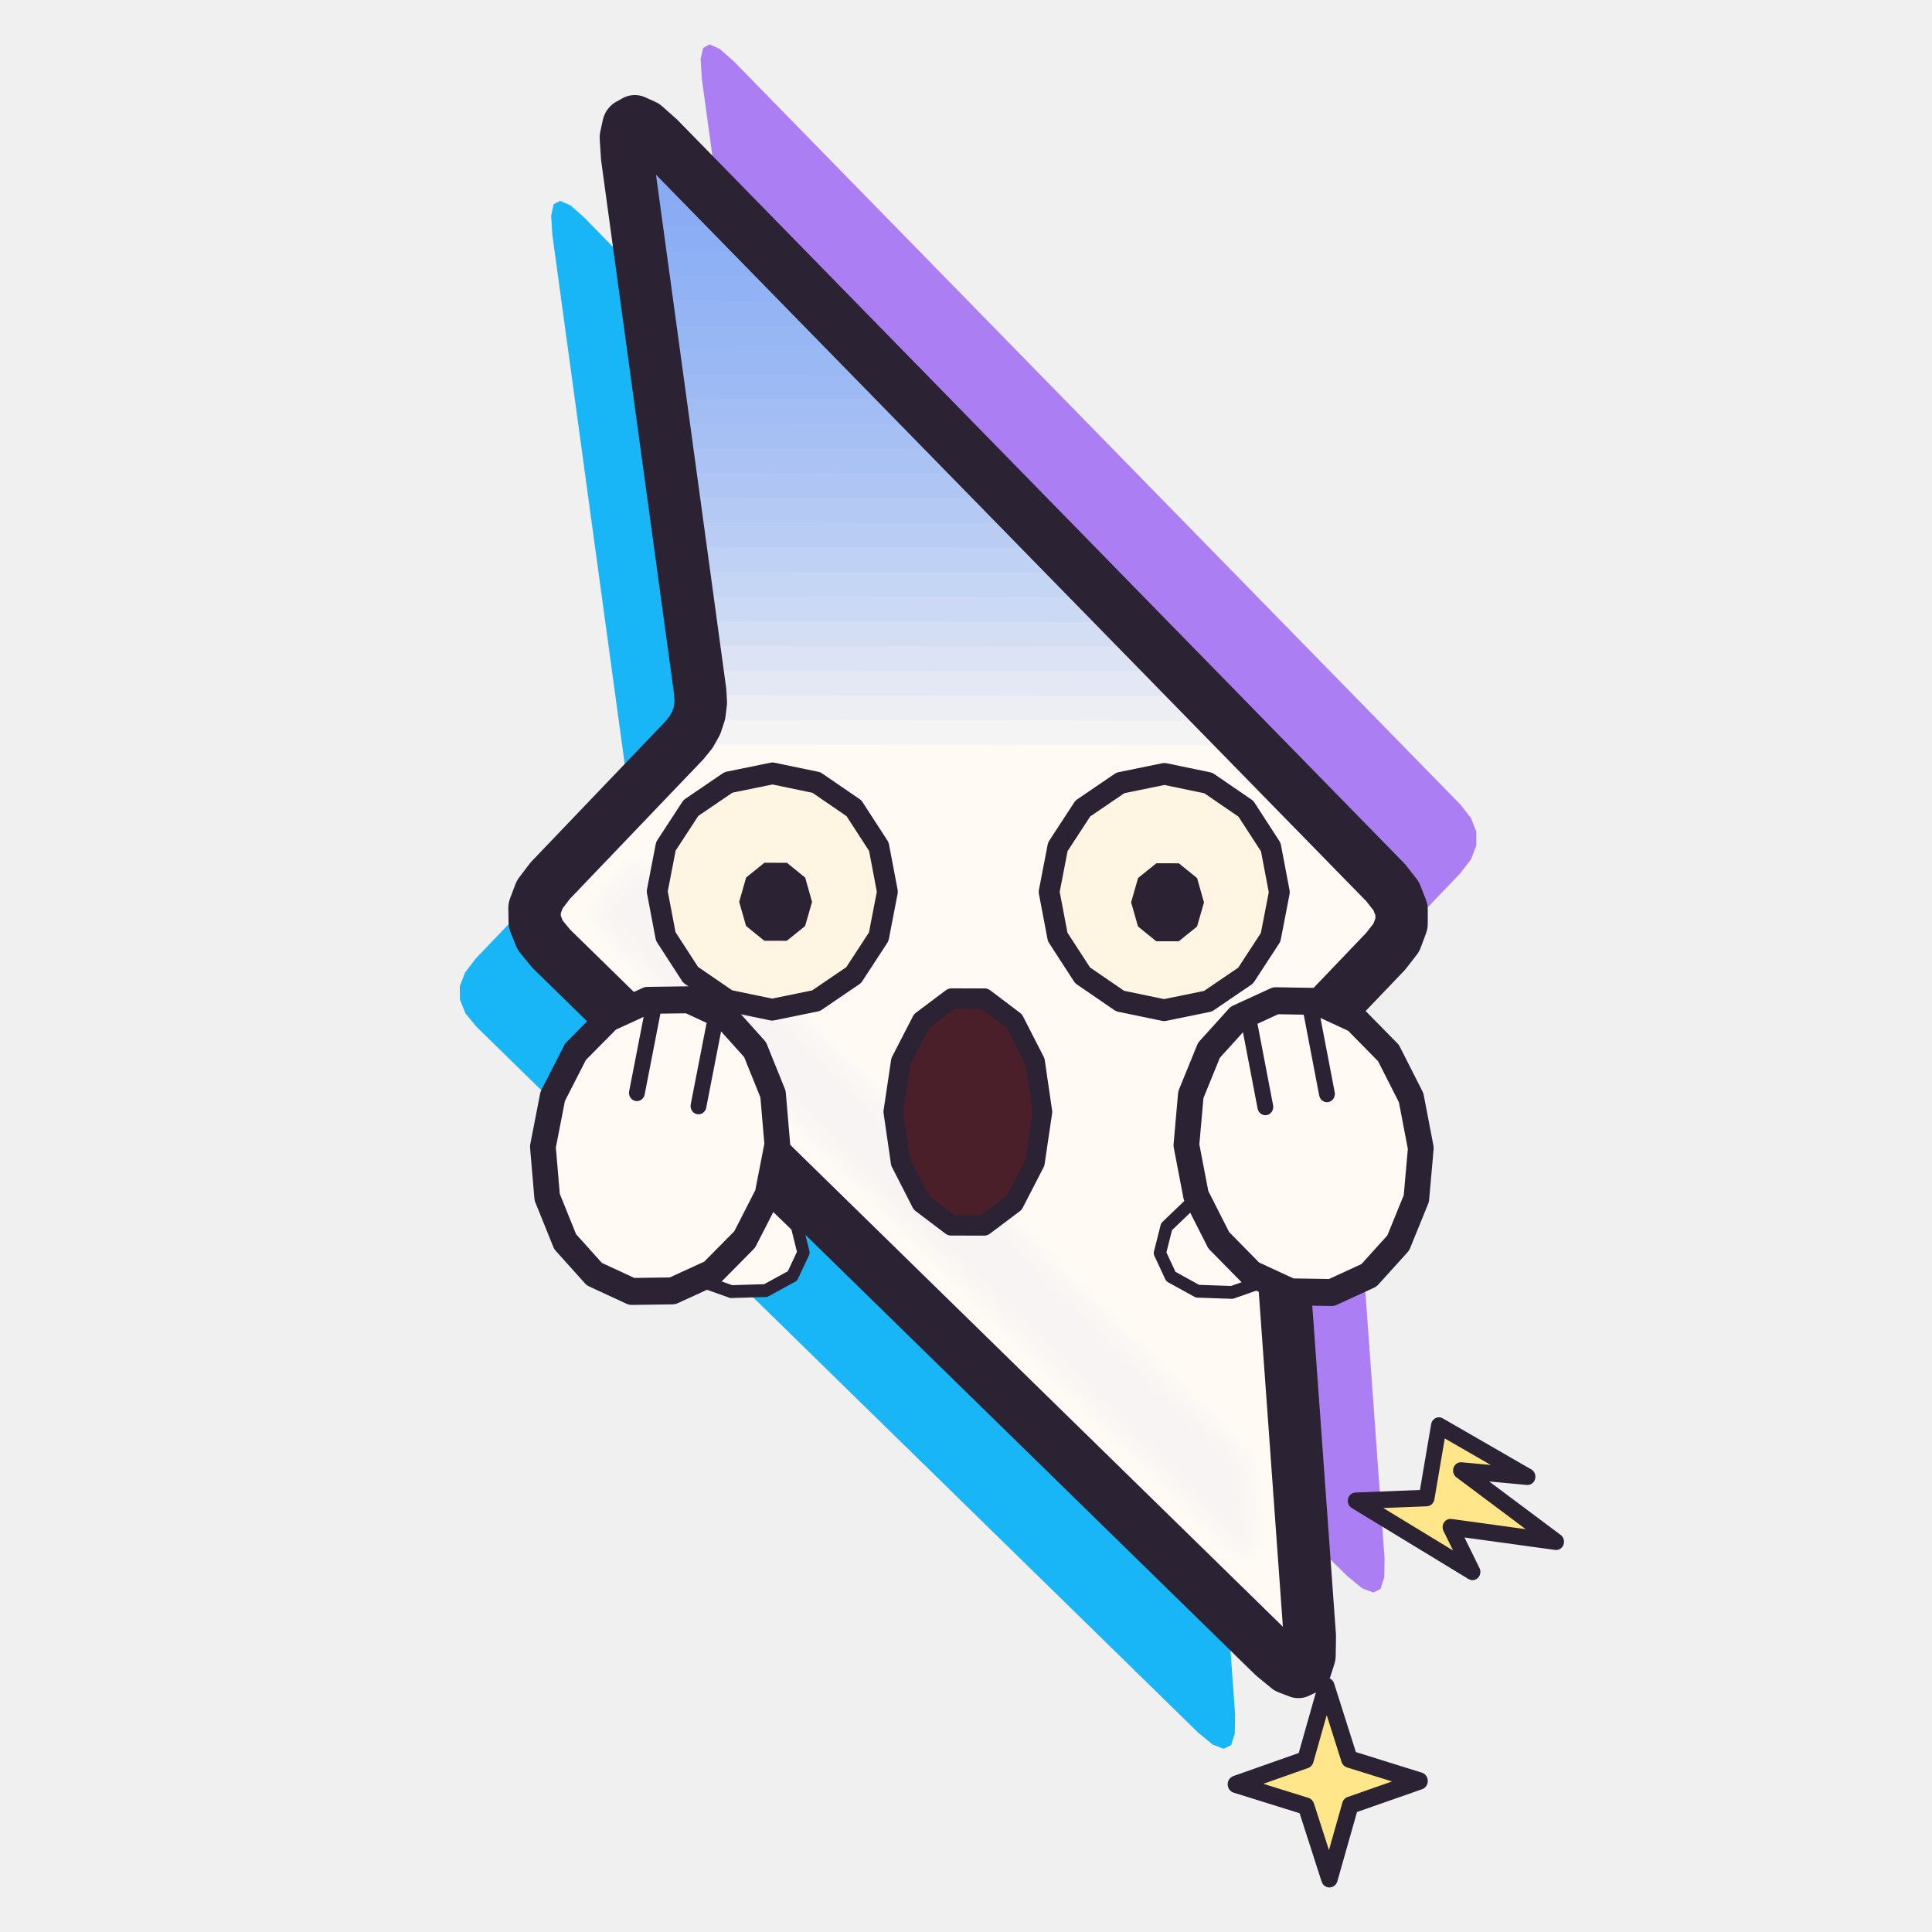
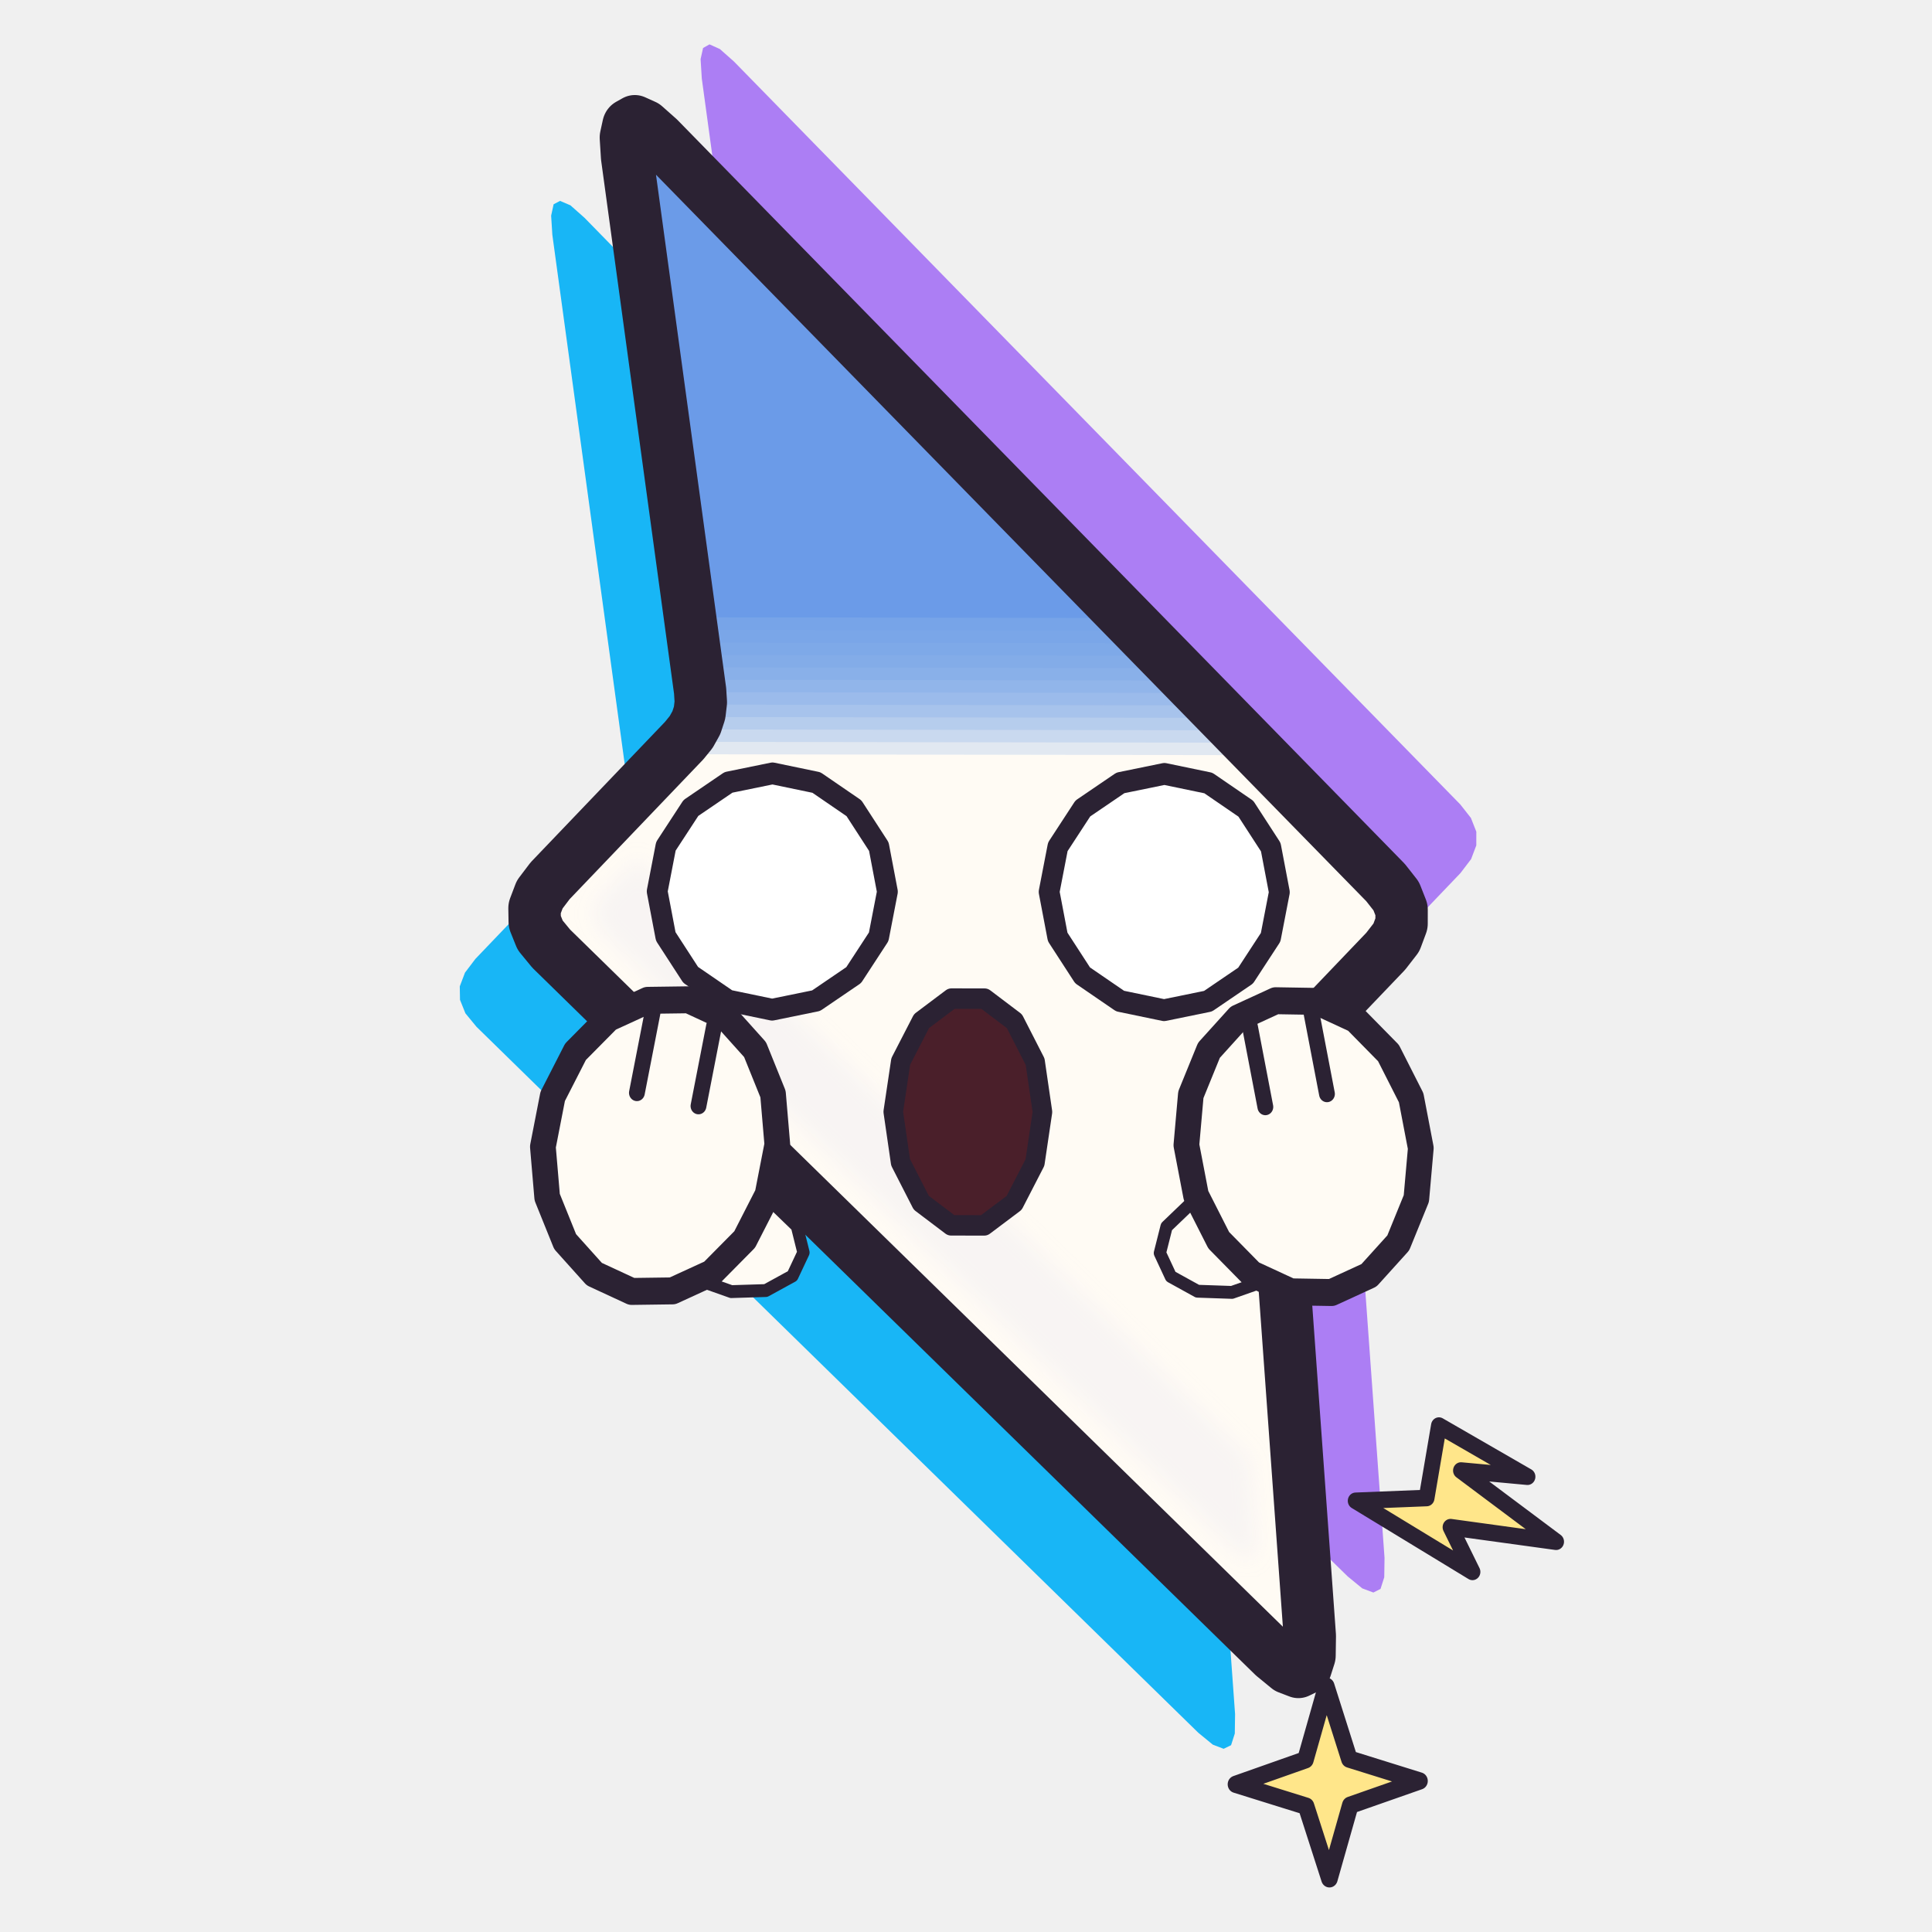
<svg xmlns="http://www.w3.org/2000/svg" viewBox="0 0 768 768" width="128" height="128">
  <defs>
    <filter id="scream-soft" x="-20%" y="-20%" width="140%" height="140%">
      <feGaussianBlur stdDeviation="4" />
    </filter>
    <path id="scream-0" d="M-1.6 -256.7 2.7 -262 4.8 -267.4 4.8 -272.7 2.6 -277.9 -1.8 -283.2 -296.2 -569.5 -301.9 -574.3 -306.1 -576 -308.7 -574.7 -309.7 -570.3 -309.2 -562.9 -279.3 -356.8 -279 -352.4 -279.6 -348.3 -280.8 -344.5 -282.9 -340.9 -285.7 -337.6 -339.9 -283.4 -344.1 -278.1 -346.2 -272.8 -346.1 -267.6 -343.9 -262.4 -339.4 -257.2 -46.8 14.8 -40.9 19.4 -36.5 21 -33.5 19.6 -32 15.1 -31.9 7.6 -47.8 -198.3 -47.8 -202.7 -47 -206.9 -45.6 -210.7 -43.5 -214.3 -40.6 -217.7Z" fill="#18B6F6" />
    <path id="scream-1" d="M58.8 -317.1 63.1 -322.5 65.2 -327.8 65.2 -333.1 63 -338.4 58.7 -343.6 -235.8 -629.9 -241.5 -634.7 -245.7 -636.5 -248.3 -635.1 -249.3 -630.8 -248.8 -623.3 -218.9 -417.2 -218.6 -412.9 -219.1 -408.8 -220.4 -404.9 -222.5 -401.3 -225.3 -398 -279.5 -343.8 -283.7 -338.5 -285.8 -333.2 -285.7 -328 -283.4 -322.8 -279 -317.6 13.6 -45.6 19.5 -41 24 -39.4 26.9 -40.8 28.4 -45.3 28.5 -52.8 12.6 -258.8 12.7 -263.2 13.4 -267.3 14.8 -271.1 16.9 -274.7 19.8 -278.1Z" fill="#AC7EF4" />
    <path id="scream-2" d="M28.6 -286.9 32.9 -292.2 35 -297.6 35 -302.9 32.8 -308.2 28.5 -313.4 -266 -599.7 -271.7 -604.5 -275.9 -606.3 -278.5 -604.9 -279.5 -600.5 -279 -593.1 -249.1 -387 -248.8 -382.6 -249.3 -378.5 -250.6 -374.7 -252.7 -371.1 -255.5 -367.8 -309.7 -313.6 -313.9 -308.3 -316 -303 -315.9 -297.8 -313.7 -292.6 -309.2 -287.4 -16.6 -15.4 -10.7 -10.8 -6.3 -9.2 -3.3 -10.6 -1.8 -15.1 -1.7 -22.6 -17.6 -228.6 -17.6 -232.9 -16.8 -237.1 -15.4 -240.9 -13.3 -244.5 -10.4 -247.9Z" fill="#FFFBF4" />
    <path id="scream-3" d="M-274.5 -322 -287.8 -308.8 -290.4 -305.6 -291.6 -302.4 -291.6 -299.3 -290.2 -296.1 -287.5 -293 -32.5 -56 -28.9 -53.2 -26.3 -52.2 -24.5 -53.1 -23.6 -55.8 -23.6 -60.3 -25.9 -91Z" fill="#E2DCF2" fill-opacity="0.22" filter="url(#scream-soft)" />
-     <path id="scream-4" d="M-251.1 -585.3 -266 -599.7 -271.7 -604.5 -275.9 -606.3 -278.5 -604.9 -279.5 -600.5 -279 -593.1 -277.9 -585.3Z" fill="#6C9BEA" fill-opacity="0.07" />
-     <path id="scream-5" d="M-241.4 -575.8 -266 -599.7 -271.7 -604.5 -275.9 -606.3 -278.5 -604.9 -279.5 -600.5 -279 -593.1 -276.5 -575.8Z" fill="#6C9BEA" fill-opacity="0.07" />
-     <path id="scream-6" d="M-231.6 -566.2 -266 -599.7 -271.7 -604.5 -275.9 -606.3 -278.5 -604.9 -279.5 -600.5 -279 -593.1 -275.1 -566.2Z" fill="#6C9BEA" fill-opacity="0.07" />
-     <path id="scream-7" d="M-221.8 -556.7 -266 -599.7 -271.7 -604.5 -275.9 -606.3 -278.5 -604.9 -279.5 -600.5 -279 -593.1 -273.7 -556.7Z" fill="#6C9BEA" fill-opacity="0.07" />
-     <path id="scream-8" d="M-212 -547.2 -266 -599.7 -271.7 -604.5 -275.9 -606.3 -278.5 -604.9 -279.5 -600.5 -279 -593.1 -272.3 -547.2Z" fill="#6C9BEA" fill-opacity="0.07" />
-     <path id="scream-9" d="M-202.2 -537.7 -266 -599.7 -271.7 -604.5 -275.9 -606.3 -278.5 -604.9 -279.5 -600.5 -279 -593.1 -271 -537.7Z" fill="#6C9BEA" fill-opacity="0.07" />
-     <path id="scream-a" d="M-192.4 -528.1 -266 -599.7 -271.7 -604.5 -275.9 -606.3 -278.5 -604.9 -279.5 -600.5 -279 -593.1 -269.6 -528.1Z" fill="#6C9BEA" fill-opacity="0.07" />
-     <path id="scream-b" d="M-182.6 -518.6 -266 -599.7 -271.7 -604.5 -275.9 -606.3 -278.5 -604.9 -279.5 -600.5 -279 -593.1 -268.2 -518.6Z" fill="#6C9BEA" fill-opacity="0.07" />
-     <path id="scream-c" d="M-172.8 -509.1 -266 -599.7 -271.7 -604.5 -275.9 -606.3 -278.5 -604.9 -279.5 -600.5 -279 -593.1 -266.8 -509.1Z" fill="#6C9BEA" fill-opacity="0.07" />
-     <path id="scream-d" d="M-163 -499.6 -266 -599.7 -271.7 -604.5 -275.9 -606.3 -278.5 -604.9 -279.5 -600.5 -279 -593.1 -265.4 -499.6Z" fill="#6C9BEA" fill-opacity="0.07" />
-     <path id="scream-e" d="M-153.2 -490.1 -266 -599.7 -271.7 -604.5 -275.9 -606.3 -278.5 -604.9 -279.5 -600.5 -279 -593.1 -264.1 -490.1Z" fill="#6C9BEA" fill-opacity="0.07" />
-     <path id="scream-f" d="M-143.4 -480.5 -266 -599.7 -271.7 -604.5 -275.9 -606.3 -278.5 -604.9 -279.5 -600.5 -279 -593.1 -262.7 -480.5Z" fill="#6C9BEA" fill-opacity="0.07" />
-     <path id="scream-g" d="M-133.6 -471 -266 -599.7 -271.7 -604.5 -275.9 -606.3 -278.5 -604.9 -279.5 -600.5 -279 -593.1 -261.3 -471Z" fill="#6C9BEA" fill-opacity="0.07" />
-     <path id="scream-h" d="M-123.8 -461.5 -266 -599.7 -271.7 -604.5 -275.9 -606.3 -278.5 -604.9 -279.5 -600.5 -279 -593.1 -259.9 -461.5Z" fill="#6C9BEA" fill-opacity="0.07" />
-     <path id="scream-i" d="M-114 -452 -266 -599.7 -271.7 -604.5 -275.9 -606.3 -278.5 -604.9 -279.5 -600.5 -279 -593.1 -258.5 -452Z" fill="#6C9BEA" fill-opacity="0.07" />
-     <path id="scream-j" d="M-104.2 -442.4 -266 -599.7 -271.7 -604.5 -275.9 -606.3 -278.5 -604.9 -279.5 -600.5 -279 -593.1 -257.1 -442.4Z" fill="#6C9BEA" fill-opacity="0.07" />
-     <path id="scream-k" d="M-94.5 -432.9 -266 -599.7 -271.7 -604.5 -275.9 -606.3 -278.5 -604.9 -279.5 -600.5 -279 -593.1 -255.8 -432.9Z" fill="#6C9BEA" fill-opacity="0.07" />
-     <path id="scream-l" d="M-84.7 -423.4 -266 -599.7 -271.7 -604.5 -275.9 -606.3 -278.5 -604.9 -279.5 -600.5 -279 -593.1 -254.4 -423.4Z" fill="#6C9BEA" fill-opacity="0.07" />
-     <path id="scream-m" d="M-74.9 -413.9 -266 -599.7 -271.7 -604.5 -275.9 -606.3 -278.5 -604.9 -279.5 -600.5 -279 -593.1 -253 -413.9Z" fill="#6C9BEA" fill-opacity="0.07" />
-     <path id="scream-n" d="M-65.1 -404.4 -266 -599.7 -271.7 -604.5 -275.9 -606.3 -278.5 -604.9 -279.5 -600.5 -279 -593.1 -251.6 -404.4Z" fill="#6C9BEA" fill-opacity="0.07" />
-     <path id="scream-o" d="M-55.3 -394.8 -266 -599.7 -271.7 -604.5 -275.9 -606.3 -278.5 -604.9 -279.5 -600.5 -279 -593.1 -250.2 -394.8Z" fill="#6C9BEA" fill-opacity="0.07" />
-     <path id="scream-p" d="M-45.5 -385.3 -266 -599.7 -271.7 -604.5 -275.9 -606.3 -278.5 -604.9 -279.5 -600.5 -279 -593.1 -249.1 -387 -249 -385.3Z" fill="#6C9BEA" fill-opacity="0.07" />
-     <path id="scream-q" d="M-35.7 -375.8 -266 -599.7 -271.7 -604.5 -275.9 -606.3 -278.5 -604.9 -279.5 -600.5 -279 -593.1 -249.1 -387 -248.8 -382.6 -249.3 -378.5 -250.3 -375.8Z" fill="#6C9BEA" fill-opacity="0.07" />
-     <path id="scream-r" d="M-25.9 -366.3 -266 -599.7 -271.7 -604.5 -275.9 -606.3 -278.5 -604.9 -279.5 -600.5 -279 -593.1 -249.1 -387 -248.8 -382.6 -249.3 -378.5 -250.6 -374.7 -252.7 -371.1 -255.5 -367.8 -257 -366.3Z" fill="#6C9BEA" fill-opacity="0.07" />
-     <path id="scream-s" d="M28.6 -286.9 32.9 -292.2 35 -297.6 35 -302.9 32.8 -308.2 28.5 -313.4 -266 -599.7 -271.7 -604.5 -275.9 -606.3 -278.5 -604.9 -279.5 -600.5 -279 -593.1 -249.1 -387 -248.8 -382.6 -249.3 -378.5 -250.6 -374.7 -252.7 -371.1 -255.5 -367.8 -309.7 -313.6 -313.9 -308.3 -316 -303 -315.9 -297.8 -313.7 -292.6 -309.2 -287.4 -16.6 -15.4 -10.7 -10.8 -6.3 -9.2 -3.3 -10.6 -1.8 -15.1 -1.7 -22.6 -17.6 -228.6 -17.6 -232.9 -16.8 -237.1 -15.4 -240.9 -13.3 -244.5 -10.4 -247.9Z" fill="none" stroke="#2B2233" stroke-width="21.2" />
-     <path id="scream-t" d="M42.8 33.3 14.8 42.7 6.4 71.1 -3.1 43.1 -31.5 34.7 -3.4 25.2 5 -3.2 14.4 24.9Z" fill="#FFE68A" />
-     <path id="scream-u" d="M42.8 33.3 14.8 42.7 6.4 71.1 -3.1 43.1 -31.5 34.7 -3.4 25.2 5 -3.2 14.4 24.9Z" fill="none" stroke="#2B2233" stroke-width="6.7" />
-     <path id="scream-v" d="M46.6 0 43.1 17.4 33 32.2 17.8 42.1 0 45.6 -17.8 42.1 -33 32.2 -43.1 17.4 -46.6 0 -43.1 -17.4 -33 -32.2 -17.8 -42.1 0 -45.6 17.8 -42.1 33 -32.2 43.1 -17.4Z" fill="#FFF5E2" />
-     <path id="scream-w" d="M46.6 0 43.1 17.4 33 32.2 17.8 42.1 0 45.6 -17.8 42.1 -33 32.2 -43.1 17.4 -46.6 0 -43.1 -17.4 -33 -32.2 -17.8 -42.1 0 -45.6 17.8 -42.1 33 -32.2 43.1 -17.4Z" fill="none" stroke="#2B2233" stroke-width="8.4" />
-     <path id="scream-x" d="M16.1 4 13.3 13.3 5.9 19 -3.2 19 -10.6 13.3 -13.4 4 -10.6 -5.4 -3.2 -11.1 5.9 -11.1 13.3 -5.4Z" fill="#2B2233" />
-     <path id="scream-y" d="M30.2 -147.3 27.2 -127.8 18.8 -112.2 6.7 -103.5 -6.7 -103.5 -18.8 -112.2 -27.2 -127.8 -30.2 -147.3 -27.2 -166.7 -18.8 -182.3 -6.7 -191 6.7 -191 18.8 -182.3 27.2 -166.7Z" fill="#4A1F2A" />
-     <path id="scream-z" d="M30.2 -147.3 27.2 -127.8 18.8 -112.2 6.7 -103.5 -6.7 -103.5 -18.8 -112.2 -27.2 -127.8 -30.2 -147.3 -27.2 -166.7 -18.8 -182.3 -6.7 -191 6.7 -191 18.8 -182.3 27.2 -166.7Z" fill="none" stroke="#2B2233" stroke-width="7.9" />
-     <path id="scream-10" d="M-8 -31 -6.8 -22.1 -8.9 -13.6 -13.6 -7.8 -19.8 -6.1 -25.7 -9 -29.8 -15.9 -30.9 -24.7 -28.9 -33.2 -24.1 -39.1 -18 -40.7 -12.1 -37.8Z" fill="#FFFBF4" />
-     <path id="scream-11" d="M-8 -31 -6.8 -22.1 -8.9 -13.6 -13.6 -7.8 -19.8 -6.1 -25.7 -9 -29.8 -15.9 -30.9 -24.7 -28.9 -33.2 -24.1 -39.1 -18 -40.7 -12.1 -37.8Z" fill="none" stroke="#2B2233" stroke-width="3.1" />
-     <path id="scream-12" d="M35.9 0 33.7 10.1 27.5 18.9 17.9 25.5 6.2 29 -6.2 29 -17.9 25.5 -27.5 18.9 -33.7 10.1 -35.9 0 -33.7 -10.1 -27.5 -18.9 -17.9 -25.5 -6.2 -29 6.2 -29 17.9 -25.5 27.5 -18.9 33.7 -10.1Z" fill="#FFFBF4" />
-     <path id="scream-13" d="M35.9 0 33.7 10.1 27.5 18.9 17.9 25.5 6.2 29 -6.2 29 -17.9 25.5 -27.5 18.9 -33.7 10.1 -35.9 0 -33.7 -10.1 -27.5 -18.9 -17.9 -25.5 -6.2 -29 6.2 -29 17.9 -25.5 27.5 -18.9 33.7 -10.1Z" fill="none" stroke="#2B2233" stroke-width="6.5" />
-     <path id="scream-14" d="M11.3 -7.6 31 -7.6" fill="none" stroke="#2B2233" stroke-width="4" />
-     <path id="scream-15" d="M11.3 8.3 31 8.3" fill="none" stroke="#2B2233" stroke-width="4" />
-     <path id="scream-16" d="M0 0 30.3 -27.5 19.3 -2.8 57.8 -30.3 38.6 8.3 57.8 5.5 16.5 41.3 24.8 13.8Z" fill="#FFE68A" />
-     <path id="scream-17" d="M0 0 30.3 -27.5 19.3 -2.8 57.8 -30.3 38.6 8.3 57.8 5.5 16.5 41.3 24.8 13.8Z" fill="none" stroke="#2B2233" stroke-width="6.4" />
+     <path id="scream-4" d="M-76.4 -415.4 -266 -599.7 -271.7 -604.5 -275.9 -606.3 -278.5 -604.9 -279.5 -600.5 -279 -593.1 -253.2 -415.4Z" fill="#6C9BEA" />
+     <path id="scream-5" d="M-76.4 -415.4 -266 -599.7 -271.7 -604.5 -275.9 -606.3 -278.5 -604.9 -279.5 -600.5 -279 -593.1 -253.2 -415.4Z" fill="#6C9BEA" fill-opacity="0.2" />
+     <path id="scream-6" d="M-71.4 -410.6 -266 -599.7 -271.7 -604.5 -275.9 -606.3 -278.5 -604.9 -279.5 -600.5 -279 -593.1 -252.5 -410.6Z" fill="#6C9BEA" fill-opacity="0.2" />
+     <path id="scream-7" d="M-66.5 -405.7 -266 -599.7 -271.7 -604.5 -275.9 -606.3 -278.5 -604.9 -279.5 -600.5 -279 -593.1 -251.8 -405.7Z" fill="#6C9BEA" fill-opacity="0.2" />
+     <path id="scream-8" d="M-61.6 -400.9 -266 -599.7 -271.7 -604.5 -275.9 -606.3 -278.5 -604.9 -279.5 -600.5 -279 -593.1 -251.1 -400.9Z" fill="#6C9BEA" fill-opacity="0.2" />
+     <path id="scream-9" d="M-56.6 -396.1 -266 -599.7 -271.7 -604.5 -275.9 -606.3 -278.5 -604.9 -279.5 -600.5 -279 -593.1 -250.4 -396.1Z" fill="#6C9BEA" fill-opacity="0.2" />
+     <path id="scream-a" d="M-51.7 -391.3 -266 -599.7 -271.7 -604.5 -275.9 -606.3 -278.5 -604.9 -279.5 -600.5 -279 -593.1 -249.7 -391.3Z" fill="#6C9BEA" fill-opacity="0.2" />
+     <path id="scream-b" d="M-46.7 -386.5 -266 -599.7 -271.7 -604.5 -275.9 -606.3 -278.5 -604.9 -279.5 -600.5 -279 -593.1 -249.1 -387 -249.1 -386.5Z" fill="#6C9BEA" fill-opacity="0.2" />
+     <path id="scream-c" d="M-41.8 -381.7 -266 -599.7 -271.7 -604.5 -275.9 -606.3 -278.5 -604.9 -279.5 -600.5 -279 -593.1 -249.1 -387 -248.8 -382.6 -249 -381.7Z" fill="#6C9BEA" fill-opacity="0.2" />
+     <path id="scream-d" d="M-36.8 -376.9 -266 -599.7 -271.7 -604.5 -275.9 -606.3 -278.5 -604.9 -279.5 -600.5 -279 -593.1 -249.1 -387 -248.8 -382.6 -249.3 -378.5 -249.9 -376.9Z" fill="#6C9BEA" fill-opacity="0.2" />
+     <path id="scream-e" d="M-31.9 -372.1 -266 -599.7 -271.7 -604.5 -275.9 -606.3 -278.5 -604.9 -279.5 -600.5 -279 -593.1 -249.1 -387 -248.8 -382.6 -249.3 -378.5 -250.6 -374.7 -252.1 -372.1Z" fill="#6C9BEA" fill-opacity="0.2" />
+     <path id="scream-f" d="M-27 -367.3 -266 -599.7 -271.7 -604.5 -275.9 -606.3 -278.5 -604.9 -279.5 -600.5 -279 -593.1 -249.1 -387 -248.8 -382.6 -249.3 -378.5 -250.6 -374.7 -252.7 -371.1 -255.5 -367.8 -256 -367.3Z" fill="#6C9BEA" fill-opacity="0.2" />
+     <path id="scream-g" d="M-22 -362.5 -266 -599.7 -271.7 -604.5 -275.9 -606.3 -278.5 -604.9 -279.5 -600.5 -279 -593.1 -249.1 -387 -248.8 -382.6 -249.3 -378.5 -250.6 -374.7 -252.7 -371.1 -255.5 -367.8 -260.8 -362.5Z" fill="#6C9BEA" fill-opacity="0.2" />
+     <path id="scream-h" d="M28.6 -286.9 32.9 -292.2 35 -297.6 35 -302.9 32.8 -308.2 28.5 -313.4 -266 -599.7 -271.7 -604.5 -275.9 -606.3 -278.5 -604.9 -279.5 -600.5 -279 -593.1 -249.1 -387 -248.8 -382.6 -249.3 -378.5 -250.6 -374.7 -252.7 -371.1 -255.5 -367.8 -309.7 -313.6 -313.9 -308.3 -316 -303 -315.9 -297.8 -313.7 -292.6 -309.2 -287.4 -16.6 -15.4 -10.7 -10.8 -6.3 -9.2 -3.3 -10.6 -1.8 -15.1 -1.7 -22.6 -17.6 -228.6 -17.6 -232.9 -16.8 -237.1 -15.4 -240.9 -13.3 -244.5 -10.4 -247.9Z" fill="none" stroke="#2B2233" stroke-width="21.2" />
+     <path id="scream-i" d="M42.8 33.3 14.8 42.7 6.4 71.1 -3.1 43.1 -31.5 34.7 -3.4 25.2 5 -3.2 14.4 24.9Z" fill="#FFE68A" />
+     <path id="scream-j" d="M42.8 33.3 14.8 42.7 6.4 71.1 -3.1 43.1 -31.5 34.7 -3.4 25.2 5 -3.2 14.4 24.9Z" fill="none" stroke="#2B2233" stroke-width="6.7" />
+     <path id="scream-k" d="M46.6 0 43.1 17.4 33 32.2 17.8 42.1 0 45.6 -17.8 42.1 -33 32.2 -43.1 17.4 -46.6 0 -43.1 -17.4 -33 -32.2 -17.8 -42.1 0 -45.6 17.8 -42.1 33 -32.2 43.1 -17.4Z" fill="#FFFFFF" />
+     <path id="scream-l" d="M46.6 0 43.1 17.4 33 32.2 17.8 42.1 0 45.6 -17.8 42.1 -33 32.2 -43.1 17.4 -46.6 0 -43.1 -17.4 -33 -32.2 -17.8 -42.1 0 -45.6 17.8 -42.1 33 -32.2 43.1 -17.4Z" fill="none" stroke="#2B2233" stroke-width="8.4" />
+     <path id="scream-m" d="M30.2 -147.3 27.2 -127.8 18.8 -112.2 6.7 -103.5 -6.7 -103.5 -18.8 -112.2 -27.2 -127.8 -30.2 -147.3 -27.2 -166.7 -18.8 -182.3 -6.7 -191 6.7 -191 18.8 -182.3 27.2 -166.7Z" fill="#4A1F2A" />
+     <path id="scream-n" d="M30.2 -147.3 27.2 -127.8 18.8 -112.2 6.7 -103.5 -6.7 -103.5 -18.8 -112.2 -27.2 -127.8 -30.2 -147.3 -27.2 -166.7 -18.8 -182.3 -6.7 -191 6.7 -191 18.8 -182.3 27.2 -166.7Z" fill="none" stroke="#2B2233" stroke-width="7.9" />
+     <path id="scream-o" d="M-8 -31 -6.8 -22.1 -8.9 -13.6 -13.6 -7.8 -19.8 -6.1 -25.7 -9 -29.8 -15.9 -30.9 -24.7 -28.9 -33.2 -24.1 -39.1 -18 -40.7 -12.1 -37.8Z" fill="#FFFBF4" />
+     <path id="scream-p" d="M-8 -31 -6.8 -22.1 -8.9 -13.6 -13.6 -7.8 -19.8 -6.1 -25.7 -9 -29.8 -15.9 -30.9 -24.7 -28.9 -33.2 -24.1 -39.1 -18 -40.7 -12.1 -37.8Z" fill="none" stroke="#2B2233" stroke-width="3.1" />
+     <path id="scream-q" d="M35.9 0 33.7 10.1 27.5 18.9 17.9 25.5 6.2 29 -6.2 29 -17.9 25.5 -27.5 18.9 -33.7 10.1 -35.9 0 -33.7 -10.1 -27.5 -18.9 -17.9 -25.5 -6.2 -29 6.2 -29 17.9 -25.5 27.5 -18.9 33.7 -10.1Z" fill="#FFFBF4" />
+     <path id="scream-r" d="M35.9 0 33.7 10.1 27.5 18.9 17.9 25.5 6.2 29 -6.2 29 -17.9 25.5 -27.5 18.9 -33.7 10.1 -35.9 0 -33.7 -10.1 -27.5 -18.9 -17.9 -25.5 -6.2 -29 6.2 -29 17.9 -25.5 27.5 -18.9 33.7 -10.1Z" fill="none" stroke="#2B2233" stroke-width="6.5" />
+     <path id="scream-s" d="M11.3 -7.6 31 -7.6" fill="none" stroke="#2B2233" stroke-width="4" />
+     <path id="scream-t" d="M11.3 8.3 31 8.3" fill="none" stroke="#2B2233" stroke-width="4" />
+     <path id="scream-u" d="M0 0 30.3 -27.5 19.3 -2.8 57.8 -30.3 38.6 8.3 57.8 5.5 16.5 41.3 24.8 13.8Z" fill="#FFE68A" />
+     <path id="scream-v" d="M0 0 30.3 -27.5 19.3 -2.8 57.8 -30.3 38.6 8.3 57.8 5.5 16.5 41.3 24.8 13.8Z" fill="none" stroke="#2B2233" stroke-width="6.4" />
  </defs>
  <g stroke-linecap="round" stroke-linejoin="round">
    <use href="#scream-0" transform="matrix(0.982 0.0015 -0.0016 1.03 522.3 673.6)" />
    <use href="#scream-1" transform="matrix(0.982 0.0015 -0.0016 1.03 522.3 673.6)" />
    <use href="#scream-2" transform="matrix(0.982 0.0015 -0.0016 1.03 522.3 673.6)" />
    <use href="#scream-3" transform="matrix(0.982 0.0015 -0.0016 1.03 522.3 673.6)" />
    <use href="#scream-4" transform="matrix(0.982 0.0015 -0.0016 1.03 522.3 673.6)" />
    <use href="#scream-5" transform="matrix(0.982 0.0015 -0.0016 1.03 522.3 673.6)" />
    <use href="#scream-6" transform="matrix(0.982 0.0015 -0.0016 1.03 522.3 673.6)" />
    <use href="#scream-7" transform="matrix(0.982 0.0015 -0.0016 1.03 522.3 673.6)" />
    <use href="#scream-8" transform="matrix(0.982 0.0015 -0.0016 1.03 522.3 673.6)" />
    <use href="#scream-9" transform="matrix(0.982 0.0015 -0.0016 1.03 522.3 673.6)" />
    <use href="#scream-a" transform="matrix(0.982 0.0015 -0.0016 1.03 522.3 673.6)" />
    <use href="#scream-b" transform="matrix(0.982 0.0015 -0.0016 1.03 522.3 673.6)" />
    <use href="#scream-c" transform="matrix(0.982 0.0015 -0.0016 1.03 522.3 673.6)" />
    <use href="#scream-d" transform="matrix(0.982 0.0015 -0.0016 1.03 522.3 673.6)" />
    <use href="#scream-e" transform="matrix(0.982 0.0015 -0.0016 1.03 522.3 673.6)" />
    <use href="#scream-f" transform="matrix(0.982 0.0015 -0.0016 1.03 522.3 673.6)" />
    <use href="#scream-g" transform="matrix(0.982 0.0015 -0.0016 1.03 522.3 673.6)" />
    <use href="#scream-h" transform="matrix(0.982 0.0015 -0.0016 1.03 522.3 673.6)" />
    <use href="#scream-i" transform="matrix(0.982 0.0015 -0.0016 1.03 522.3 673.6)" />
    <use href="#scream-j" transform="matrix(0.982 0.0015 -0.0016 1.03 522.3 673.6)" />
-     <use href="#scream-k" transform="matrix(0.982 0.0015 -0.0016 1.03 522.3 673.6)" />
-     <use href="#scream-l" transform="matrix(0.982 0.0015 -0.0016 1.03 522.3 673.6)" />
-     <use href="#scream-m" transform="matrix(0.982 0.0015 -0.0016 1.03 522.3 673.6)" />
-     <use href="#scream-n" transform="matrix(0.982 0.0015 -0.0016 1.03 522.3 673.6)" />
-     <use href="#scream-o" transform="matrix(0.982 0.0015 -0.0016 1.03 522.3 673.6)" />
-     <use href="#scream-p" transform="matrix(0.982 0.0015 -0.0016 1.03 522.3 673.6)" />
-     <use href="#scream-q" transform="matrix(0.982 0.0015 -0.0016 1.03 522.3 673.6)" />
-     <use href="#scream-r" transform="matrix(0.982 0.0015 -0.0016 1.03 522.3 673.6)" />
-     <use href="#scream-s" transform="matrix(0.982 0.0015 -0.0016 1.03 522.3 673.6)" />
-     <use href="#scream-t" transform="matrix(0.982 0.0015 -0.0016 1.03 522.3 673.6)" />
-     <use href="#scream-u" transform="matrix(0.982 0.0015 -0.0016 1.03 522.3 673.6)" />
-     <use href="#scream-v" transform="matrix(0.982 0.0015 -0.0016 1.03 307 354.4)" />
-     <use href="#scream-w" transform="matrix(0.982 0.0015 -0.0016 1.03 307 354.4)" />
-     <use href="#scream-x" transform="matrix(0.982 0.0015 -0.0016 1.03 307 354.4)" />
-     <use href="#scream-v" transform="matrix(0.982 0.0015 -0.0016 1.03 462.8 354.6)" />
-     <use href="#scream-w" transform="matrix(0.982 0.0015 -0.0016 1.03 462.8 354.6)" />
-     <use href="#scream-x" transform="matrix(0.982 0.0015 -0.0016 1.03 462.8 354.6)" />
-     <use href="#scream-y" transform="matrix(0.982 0.0015 -0.0016 1.03 384.5 593.7)" />
-     <use href="#scream-z" transform="matrix(0.982 0.0015 -0.0016 1.03 384.5 593.7)" />
-     <use href="#scream-10" transform="matrix(0.3147 -1.6147 -1.5394 -0.3298 262.4 455.4)" />
-     <use href="#scream-11" transform="matrix(0.3147 -1.6147 -1.5394 -0.3298 262.4 455.4)" />
-     <use href="#scream-12" transform="matrix(0.3147 -1.6147 -1.5394 -0.3298 262.4 455.4)" />
-     <use href="#scream-13" transform="matrix(0.3147 -1.6147 -1.5394 -0.3298 262.4 455.4)" />
-     <use href="#scream-14" transform="matrix(0.3147 -1.6147 -1.5394 -0.3298 262.4 455.4)" />
-     <use href="#scream-15" transform="matrix(0.3147 -1.6147 -1.5394 -0.3298 262.4 455.4)" />
-     <use href="#scream-10" transform="matrix(-0.3096 -1.6156 1.5404 -0.325 518.2 455.8)" />
-     <use href="#scream-11" transform="matrix(-0.3096 -1.6156 1.5404 -0.325 518.2 455.8)" />
-     <use href="#scream-12" transform="matrix(-0.3096 -1.6156 1.5404 -0.325 518.2 455.8)" />
-     <use href="#scream-13" transform="matrix(-0.3096 -1.6156 1.5404 -0.325 518.2 455.8)" />
-     <use href="#scream-14" transform="matrix(-0.3096 -1.6156 1.5404 -0.325 518.2 455.8)" />
-     <use href="#scream-15" transform="matrix(-0.3096 -1.6156 1.5404 -0.325 518.2 455.8)" />
-     <use href="#scream-16" transform="matrix(0.319 0.9741 -0.9287 0.3348 572 566.7)" />
-     <use href="#scream-17" transform="matrix(0.319 0.9741 -0.9287 0.3348 572 566.7)" />
+     <use href="#scream-k" transform="matrix(0.982 0.0015 -0.0016 1.03 307 354.4)" />
+     <use href="#scream-l" transform="matrix(0.982 0.0015 -0.0016 1.03 307 354.4)" />
+     <use href="#scream-k" transform="matrix(0.982 0.0015 -0.0016 1.03 462.8 354.6)" />
+     <use href="#scream-l" transform="matrix(0.982 0.0015 -0.0016 1.03 462.8 354.6)" />
+     <use href="#scream-m" transform="matrix(0.982 0.0015 -0.0016 1.03 384.5 593.7)" />
+     <use href="#scream-n" transform="matrix(0.982 0.0015 -0.0016 1.03 384.5 593.7)" />
+     <use href="#scream-o" transform="matrix(0.3147 -1.6147 -1.5394 -0.3298 262.4 455.4)" />
+     <use href="#scream-p" transform="matrix(0.3147 -1.6147 -1.5394 -0.3298 262.4 455.4)" />
+     <use href="#scream-q" transform="matrix(0.3147 -1.6147 -1.5394 -0.3298 262.4 455.4)" />
+     <use href="#scream-r" transform="matrix(0.3147 -1.6147 -1.5394 -0.3298 262.4 455.4)" />
+     <use href="#scream-s" transform="matrix(0.3147 -1.6147 -1.5394 -0.3298 262.4 455.4)" />
+     <use href="#scream-t" transform="matrix(0.3147 -1.6147 -1.5394 -0.3298 262.4 455.4)" />
+     <use href="#scream-o" transform="matrix(-0.3096 -1.6156 1.5404 -0.325 518.2 455.8)" />
+     <use href="#scream-p" transform="matrix(-0.3096 -1.6156 1.5404 -0.325 518.2 455.8)" />
+     <use href="#scream-q" transform="matrix(-0.3096 -1.6156 1.5404 -0.325 518.2 455.8)" />
+     <use href="#scream-r" transform="matrix(-0.3096 -1.6156 1.5404 -0.325 518.2 455.8)" />
+     <use href="#scream-s" transform="matrix(-0.3096 -1.6156 1.5404 -0.325 518.2 455.8)" />
+     <use href="#scream-t" transform="matrix(-0.3096 -1.6156 1.5404 -0.325 518.2 455.8)" />
+     <use href="#scream-u" transform="matrix(0.319 0.9741 -0.9287 0.3348 572 566.7)" />
+     <use href="#scream-v" transform="matrix(0.319 0.9741 -0.9287 0.3348 572 566.7)" />
  </g>
</svg>
